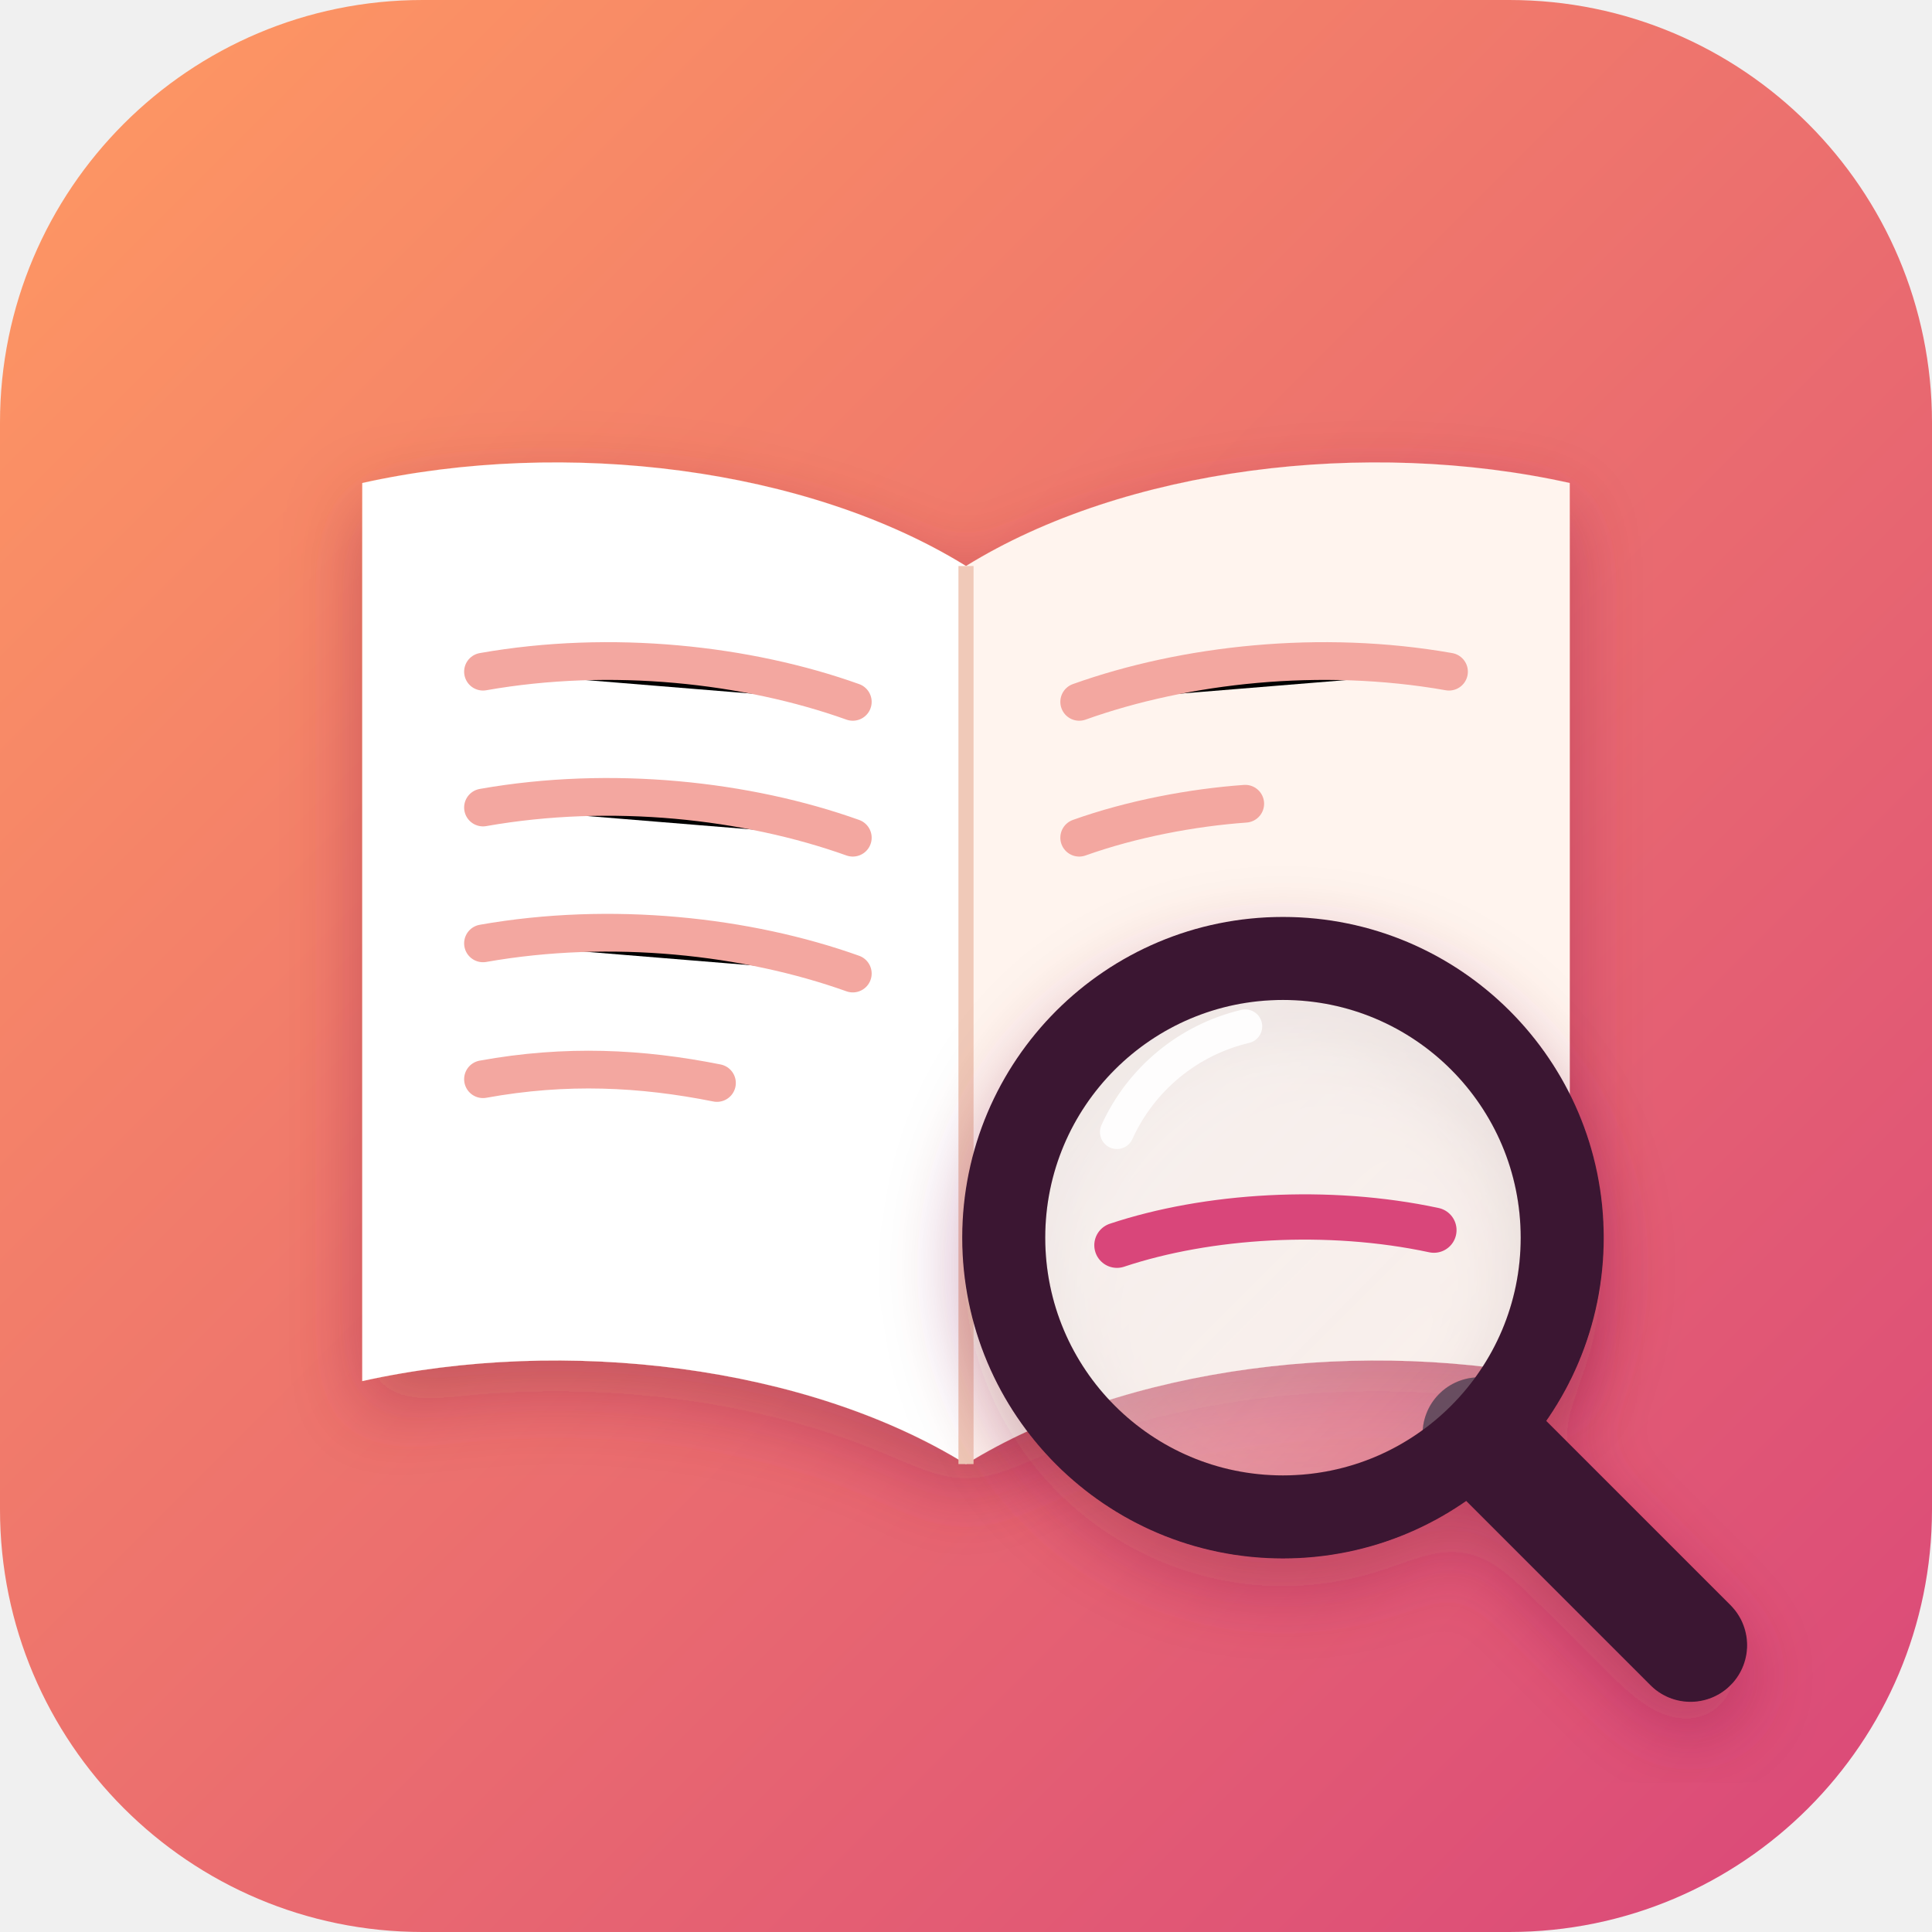
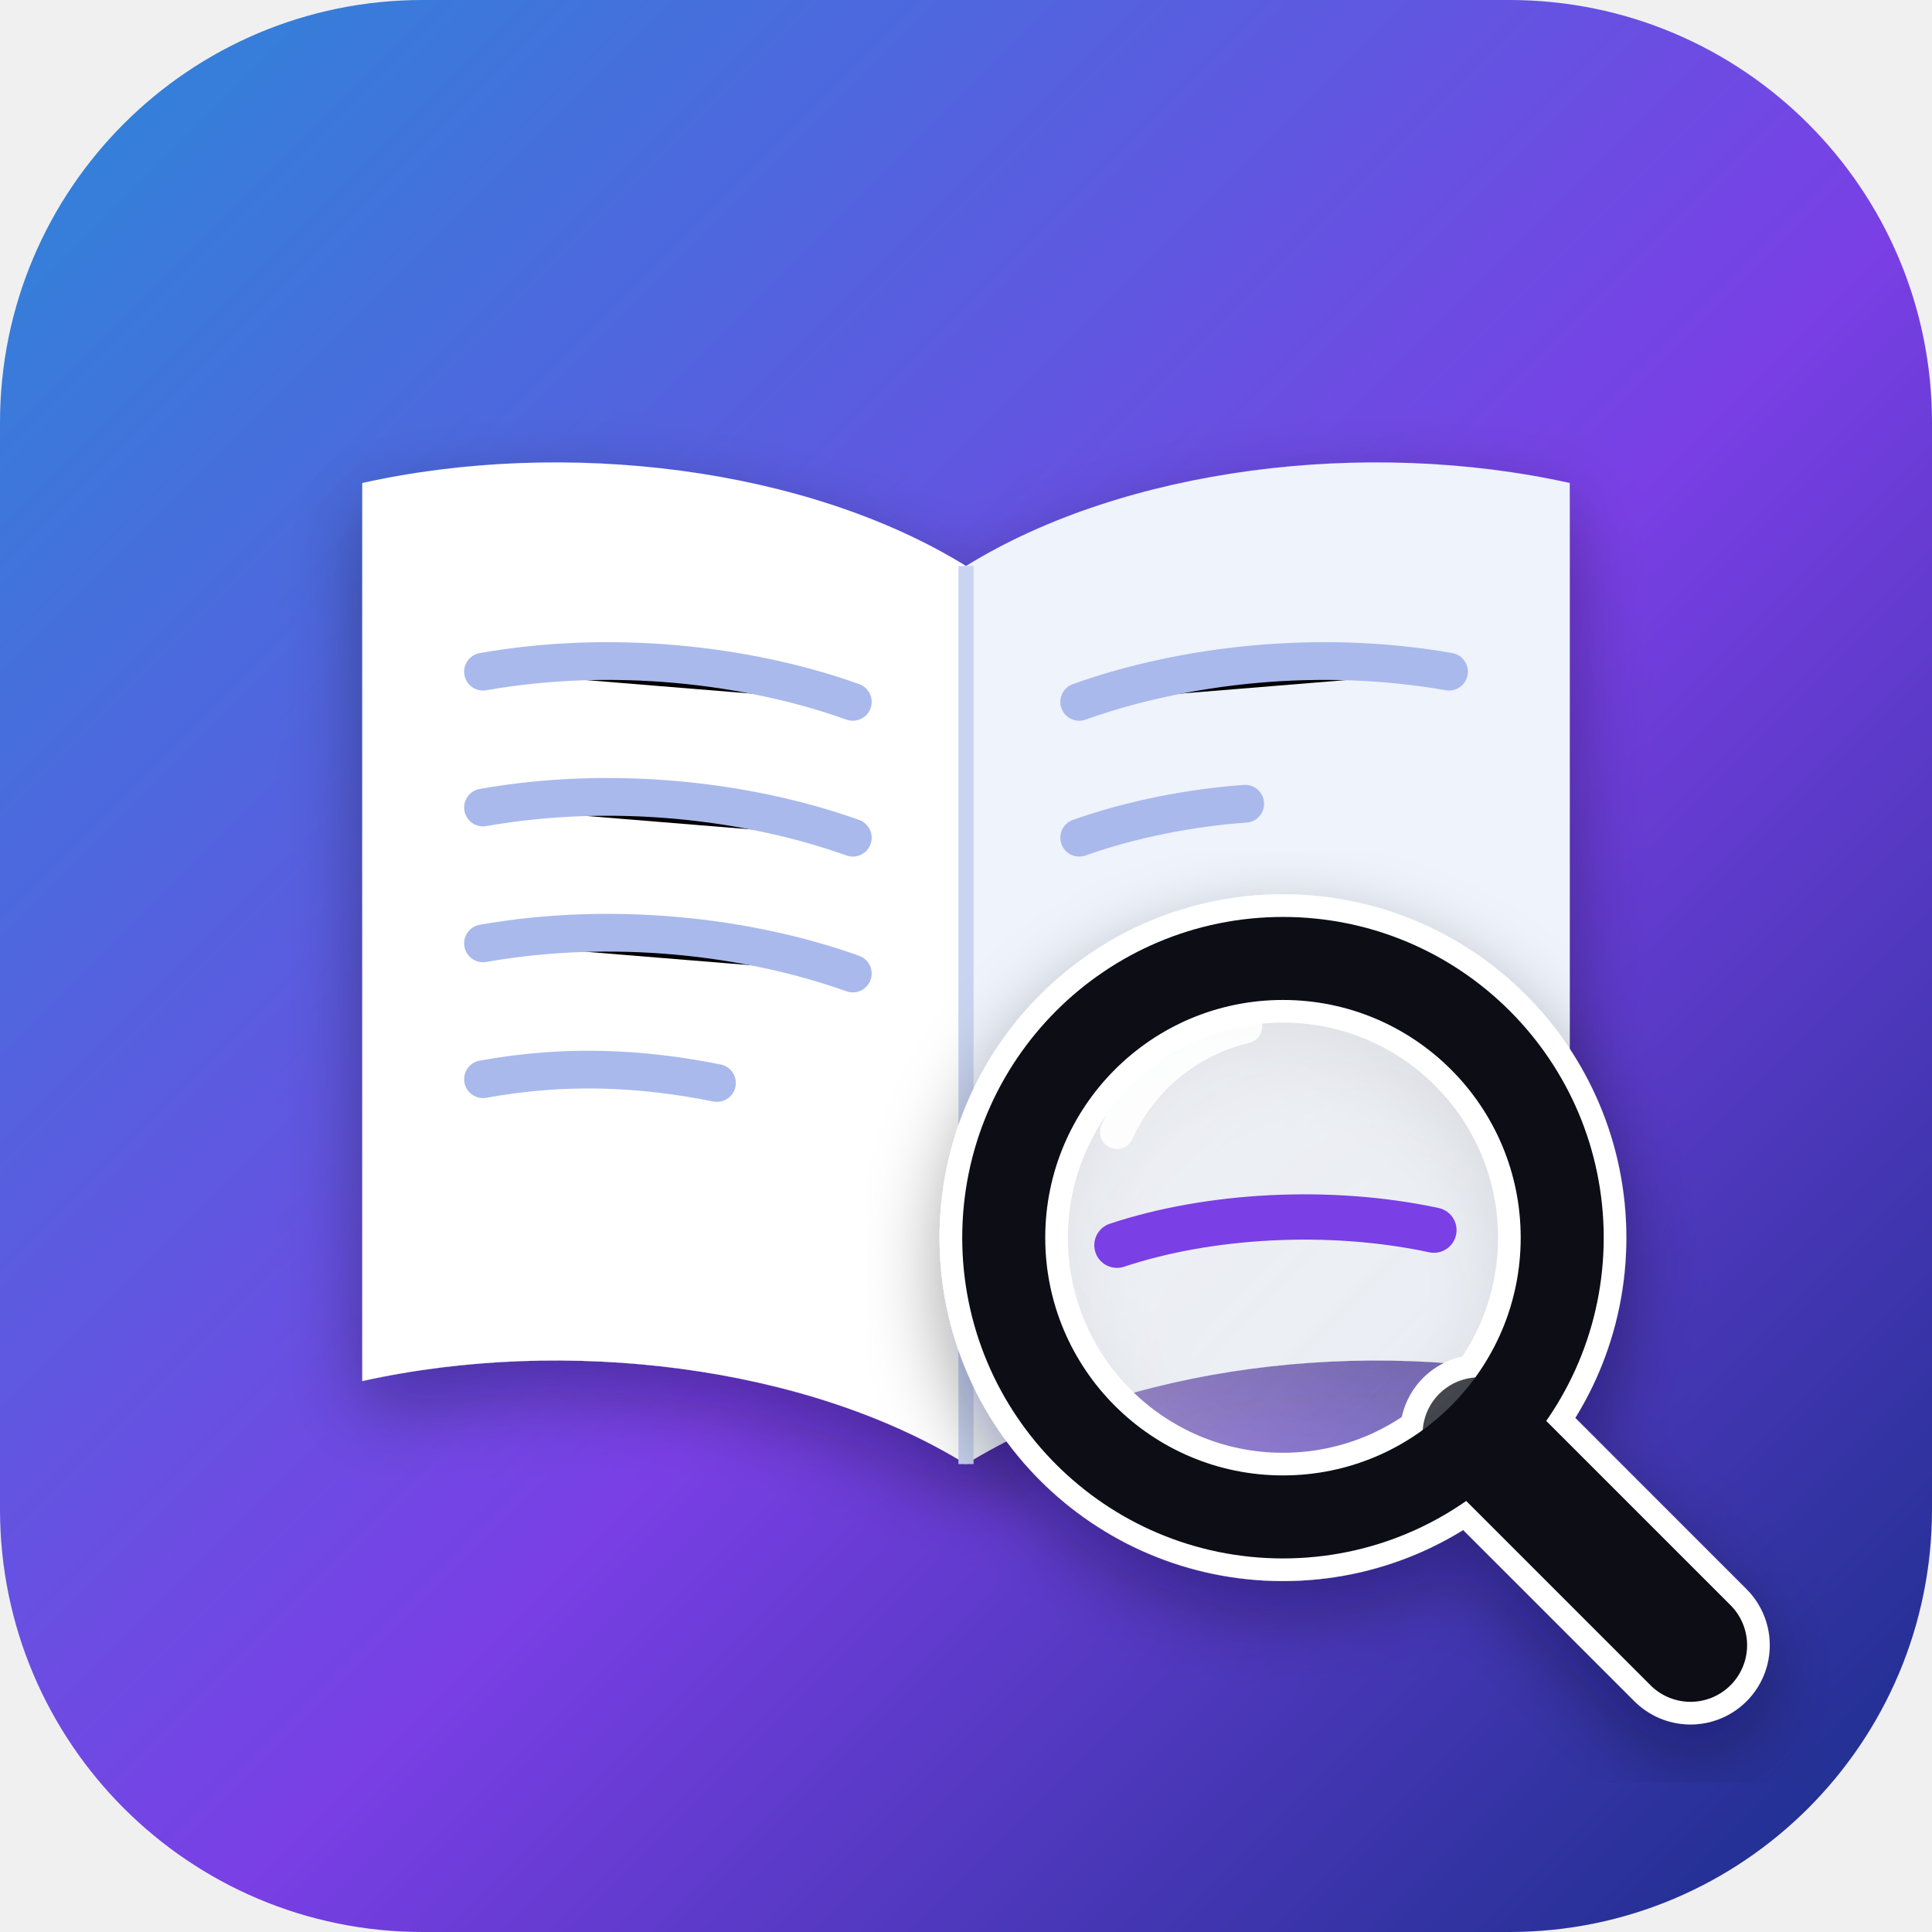
<svg xmlns="http://www.w3.org/2000/svg" width="512" height="512" viewBox="0 0 512 512">
  <defs>
    <linearGradient id="bg" x1="0" y1="0" x2="1" y2="1">
-       <stop offset="0" stop-color="#FF9A62" />
-       <stop offset="1" stop-color="#D9467A" />
+       <stop offset="0" stop-color="#2B88D8" />
+       <stop offset="0.55" stop-color="#7A3FE5" />
+       <stop offset="1" stop-color="#142E86" />
    </linearGradient>
    <linearGradient id="lens" x1="0" y1="0" x2="1" y2="1">
      <stop offset="0" stop-color="#FFFFFF" stop-opacity="0.55" />
      <stop offset="1" stop-color="#FFFFFF" stop-opacity="0.15" />
    </linearGradient>
    <filter id="shadow" x="-20%" y="-20%" width="140%" height="140%">
-       <feDropShadow dx="0" dy="8" stdDeviation="10" flood-color="#7A1E45" flood-opacity="0.35" />
+       <feDropShadow dx="0" dy="8" stdDeviation="10" flood-color="#0A0D16" flood-opacity="0.35" />
    </filter>
  </defs>
  <rect width="512" height="512" rx="112" fill="url(#bg)" />
  <g filter="url(#shadow)">
    <path d="M256 150 C 214 124, 150 116, 96 128 L 96 366 C 150 354, 214 362, 256 388 Z" fill="#FFFFFF" />
-     <path d="M256 150 C 298 124, 362 116, 416 128 L 416 366 C 362 354, 298 362, 256 388 Z" fill="#FFF4EE" />
+     <path d="M256 150 C 298 124, 362 116, 416 128 L 416 366 C 362 354, 298 362, 256 388 Z" fill="#EEF3FC" />
  </g>
-   <path d="M256 150 L 256 388" stroke="#F0C9B8" stroke-width="4" />
-   <g stroke="#F3A7A0" stroke-width="10" stroke-linecap="round">
+   <path d="M256 150 L 256 388" stroke="#C9D4F0" stroke-width="4" />
+   <g stroke="#A9B9EC" stroke-width="10" stroke-linecap="round">
    <path d="M128 178 C 162 172, 198 176, 226 186" />
    <path d="M128 214 C 162 208, 198 212, 226 222" />
    <path d="M128 250 C 162 244, 198 248, 226 258" />
    <path d="M128 286 C 150 282, 170 283, 190 287" />
  </g>
-   <g stroke="#F3A7A0" stroke-width="10" stroke-linecap="round">
+   <g stroke="#A9B9EC" stroke-width="10" stroke-linecap="round">
    <path d="M286 186 C 314 176, 350 172, 384 178" />
    <path d="M286 222 C 300 217, 316 214, 330 213" />
  </g>
  <g filter="url(#shadow)">
-     <line x1="392" y1="380" x2="448" y2="436" stroke="#3B1830" stroke-width="30" stroke-linecap="round" />
-     <circle cx="340" cy="328" r="74" fill="url(#lens)" stroke="#3B1830" stroke-width="22" />
+     <line x1="392" y1="380" x2="448" y2="436" stroke="#FFFFFF" stroke-width="42" stroke-linecap="round" />
+     <circle cx="340" cy="328" r="74" fill="none" stroke="#FFFFFF" stroke-width="34" />
+     <line x1="392" y1="380" x2="448" y2="436" stroke="#0A0D16" stroke-width="30" stroke-linecap="round" />
+     <circle cx="340" cy="328" r="74" fill="url(#lens)" stroke="#0A0D16" stroke-width="22" />
  </g>
-   <path d="M296 330 C 320 322, 352 320, 380 326" stroke="#D9467A" stroke-width="12" stroke-linecap="round" />
+   <path d="M296 330 C 320 322, 352 320, 380 326" stroke="#7A3FE5" stroke-width="12" stroke-linecap="round" />
  <path d="M296 300 A 50 50 0 0 1 330 272" fill="none" stroke="#FFFFFF" stroke-width="9" stroke-linecap="round" opacity="0.9" />
</svg>
